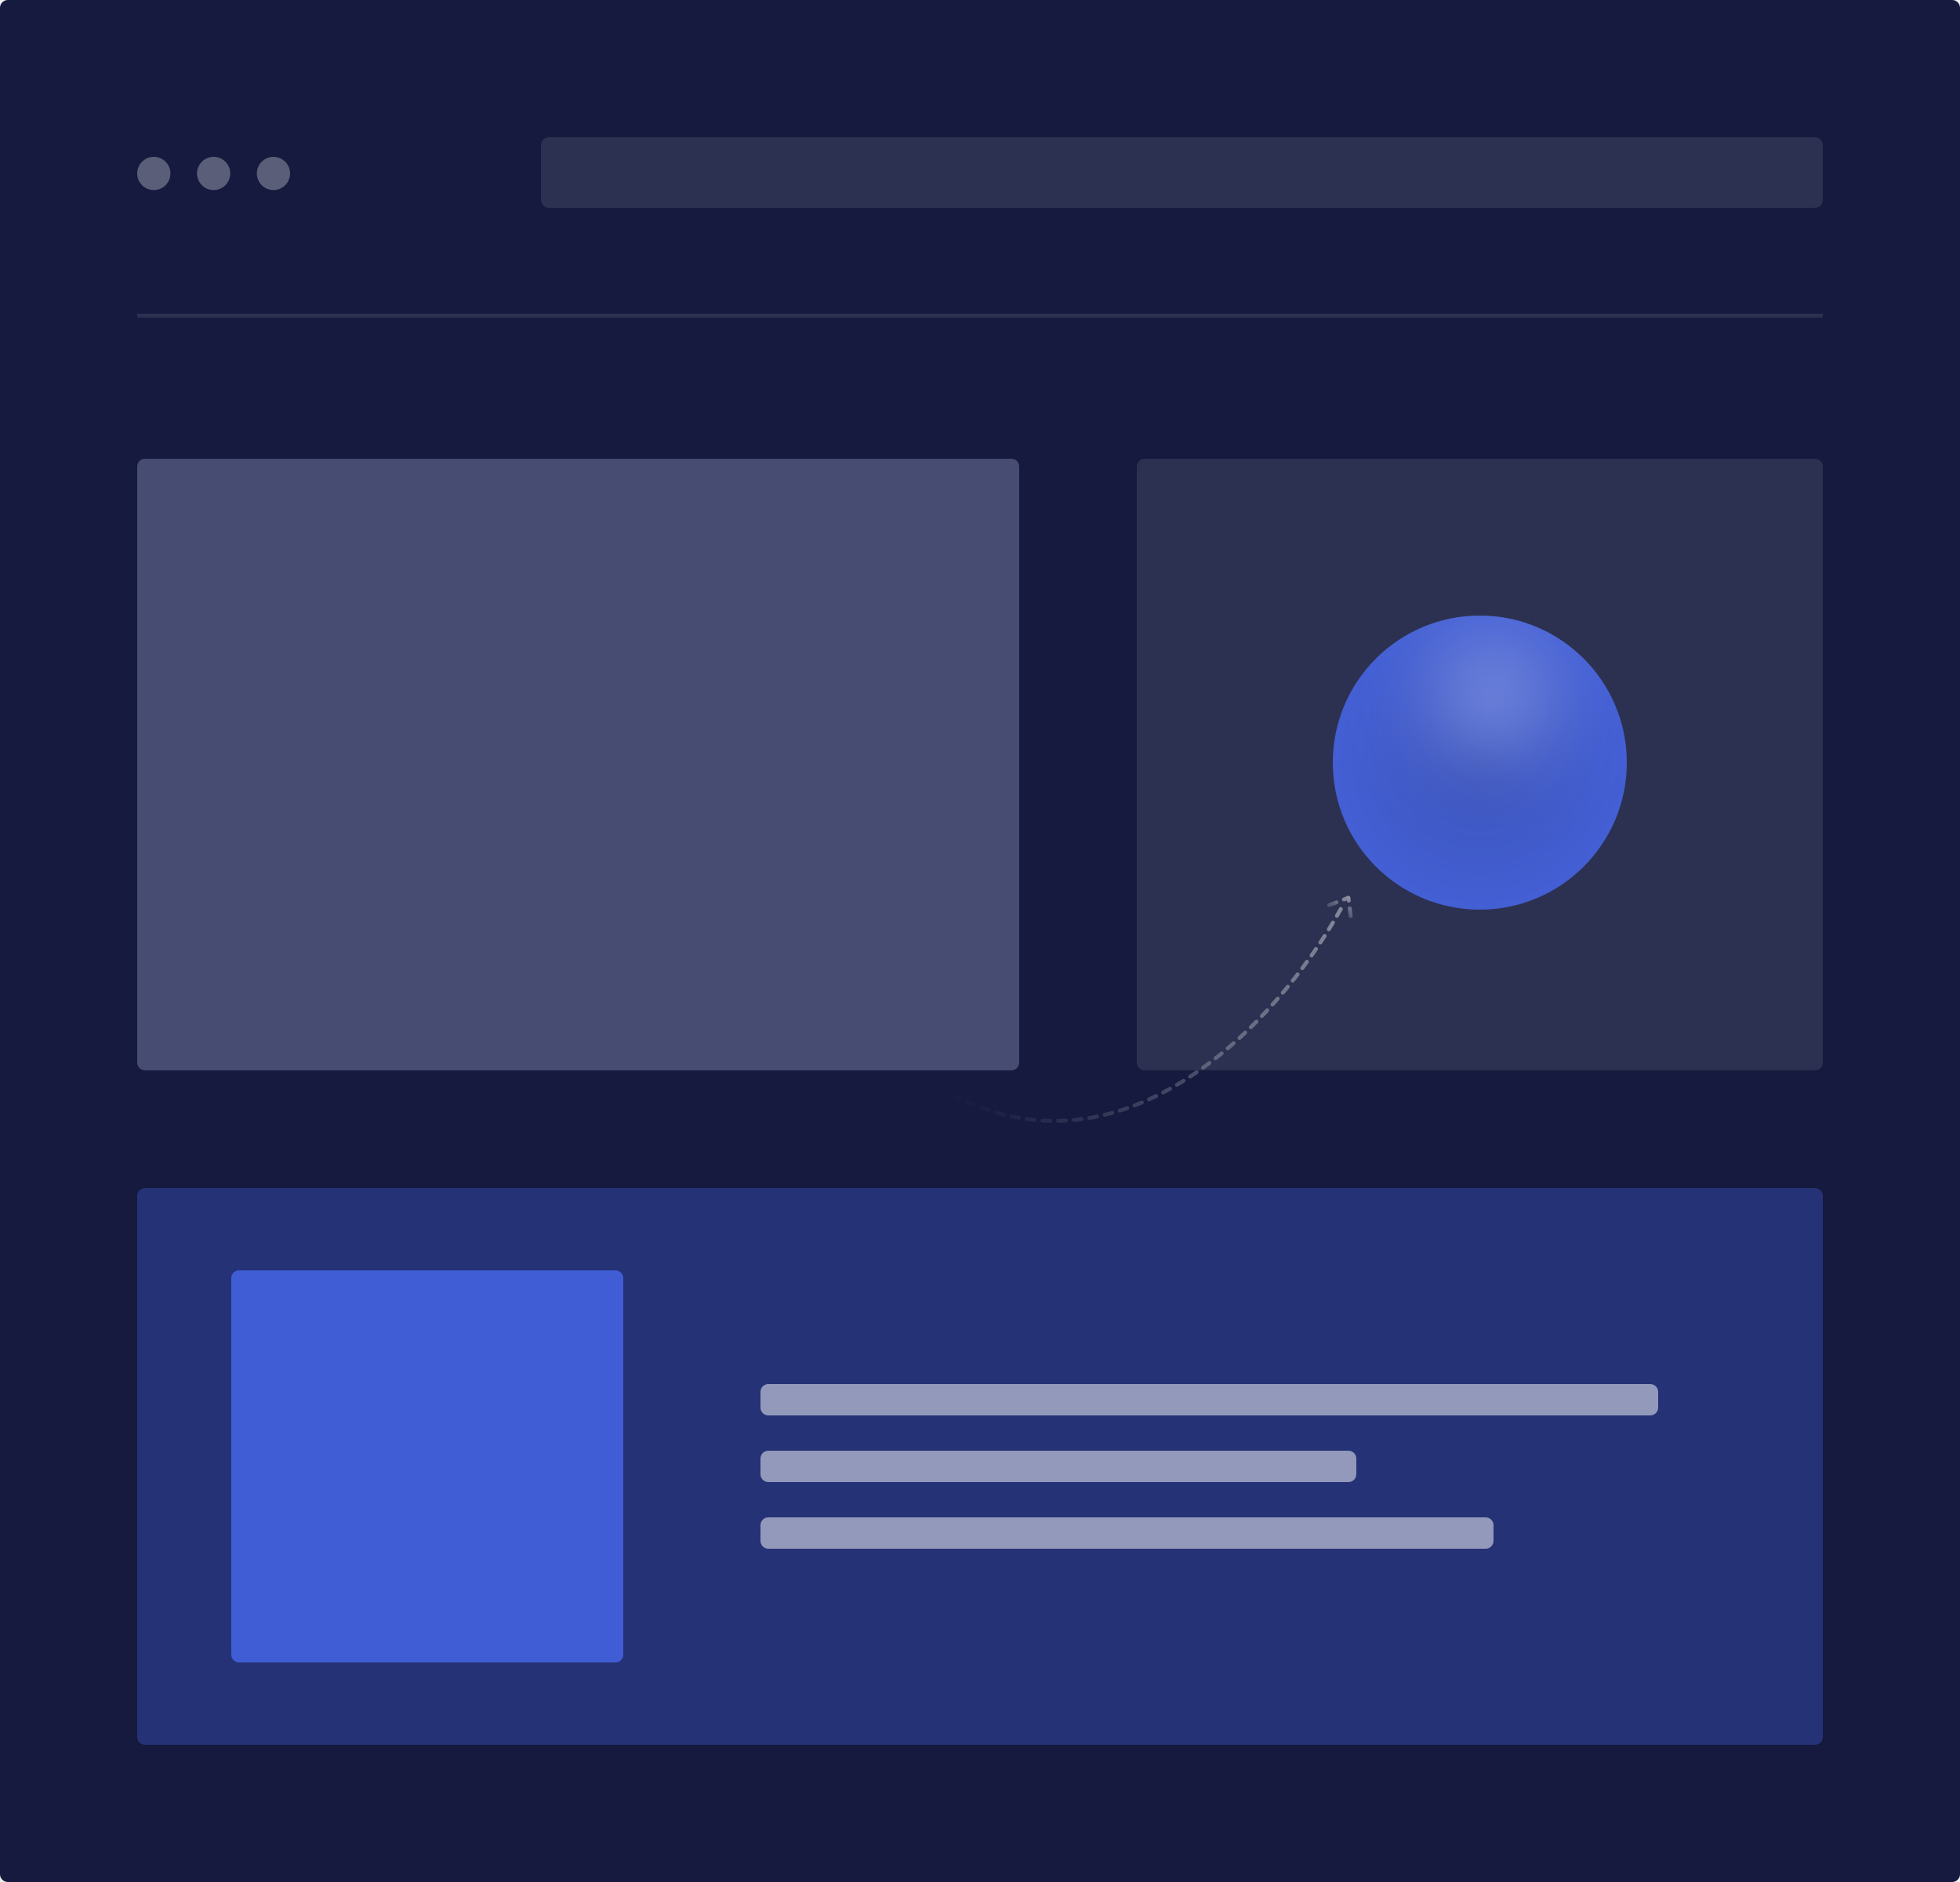
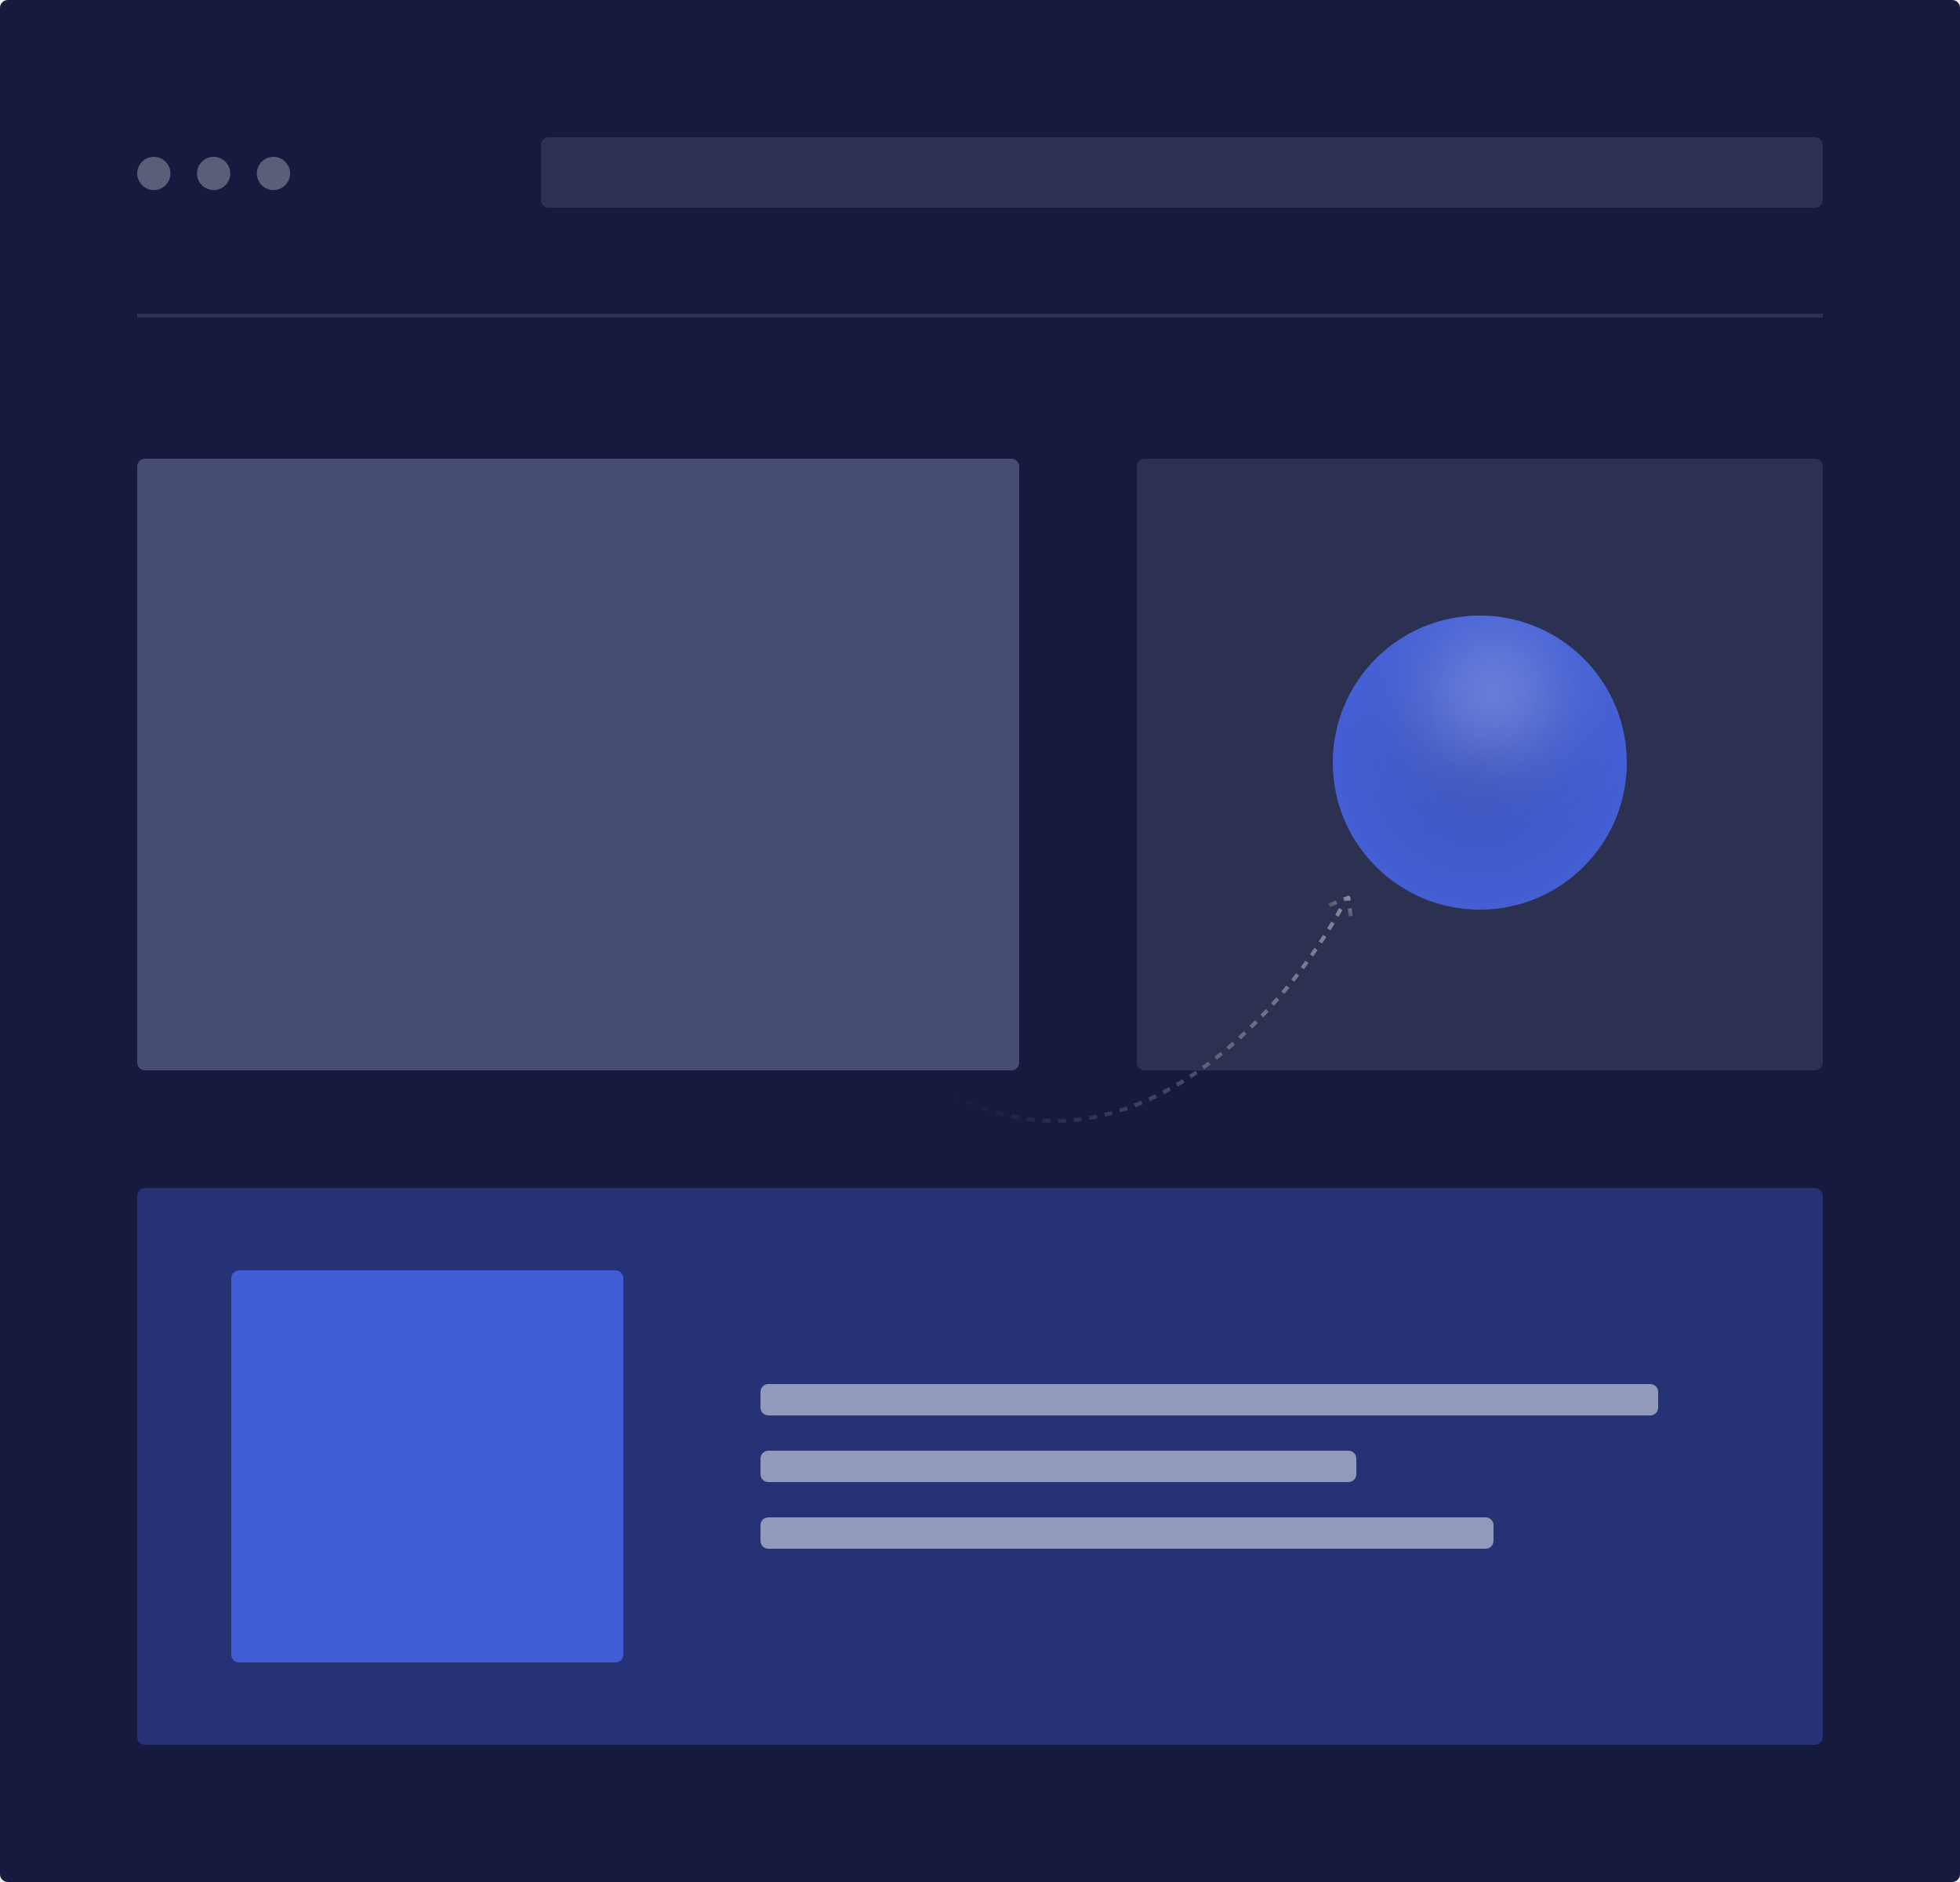
<svg xmlns="http://www.w3.org/2000/svg" xmlns:xlink="http://www.w3.org/1999/xlink" fill="none" height="480" viewBox="0 0 500 480" width="500">
  <filter id="a" color-interpolation-filters="sRGB" filterUnits="userSpaceOnUse" height="72.882" width="72.882" x="344.368" y="140.412">
    <feFlood flood-opacity="0" result="BackgroundImageFix" />
    <feBlend in="SourceGraphic" in2="BackgroundImageFix" mode="normal" result="shape" />
    <feGaussianBlur result="effect1_foregroundBlur_62:128" stdDeviation="10.5" />
  </filter>
  <radialGradient id="b" cx="0" cy="0" gradientTransform="matrix(0 40.2574 -40.2574 0 377.5 194.5)" gradientUnits="userSpaceOnUse" r="1">
    <stop offset="0" stop-opacity=".47" />
    <stop offset="1" stop-opacity="0" />
  </radialGradient>
  <linearGradient id="c">
    <stop offset="0" stop-color="#fff" stop-opacity=".48" />
    <stop offset="1" stop-color="#fff" stop-opacity="0" />
  </linearGradient>
  <linearGradient id="d" gradientUnits="userSpaceOnUse" x1="358.554" x2="242.956" xlink:href="#c" y1="226.723" y2="282.349" />
  <linearGradient id="e" gradientUnits="userSpaceOnUse" x1="343.992" x2="340.23" xlink:href="#c" y1="228.548" y2="234.571" />
  <mask id="f" height="75" maskUnits="userSpaceOnUse" width="75" x="340" y="157">
    <circle cx="377.5" cy="194.5" fill="#4a6cf7" opacity=".8" r="37.5" />
  </mask>
  <rect fill="#151a3e" height="480" rx="2" width="500" />
  <rect fill="#474c72" height="156" rx="2" width="225" x="35" y="117" />
  <path d="m35 80.5h430" opacity=".1" stroke="#fff" />
  <rect fill="#2c3151" height="156" rx="2" width="175" x="290" y="117" />
  <rect fill="#4a6cf7" height="142" opacity=".3" rx="2" width="430" x="35" y="303" />
  <rect fill="#fff" height="8" opacity=".5" rx="2" width="229" x="194" y="353" />
  <rect fill="#fff" height="8" opacity=".5" rx="2" width="152" x="194" y="370" />
  <rect fill="#fff" height="8" opacity=".5" rx="2" width="187" x="194" y="387" />
  <rect fill="#4a6cf7" fill-opacity=".73" height="100" rx="2" width="100" x="59" y="324" />
  <g fill="#fff">
    <rect height="18" opacity=".1" rx="2" width="327" x="138" y="35" />
    <circle cx="39.239" cy="44.239" opacity=".3" r="4.239" />
    <circle cx="54.5" cy="44.239" opacity=".3" r="4.239" />
    <circle cx="69.761" cy="44.239" opacity=".3" r="4.239" />
  </g>
  <circle cx="377.5" cy="194.5" fill="#4a6cf7" opacity=".8" r="37.5" />
  <g mask="url(#f)">
    <circle cx="377.5" cy="194.5" fill="url(#b)" opacity=".8" r="37.5" />
    <g filter="url(#a)" opacity=".8">
      <circle cx="380.809" cy="176.853" fill="#fff" r="15.441" />
    </g>
  </g>
-   <path d="m342.034 231.847c-17.07 30.902-64.095 81.339-115.64 35.871" stroke="url(#d)" stroke-dasharray="2 2" stroke-linecap="round" stroke-linejoin="round" />
-   <path d="m339.077 230.867 4.896-1.896.589 4.685" stroke="url(#e)" stroke-dasharray="2 2" stroke-linecap="round" stroke-linejoin="round" />
+   <path d="m342.034 231.847c-17.07 30.902-64.095 81.339-115.64 35.871" stroke="url(#d)" stroke-dasharray="2 2" strokeLinecap="round" stroke-linejoin="round" />
+   <path d="m339.077 230.867 4.896-1.896.589 4.685" stroke="url(#e)" stroke-dasharray="2 2" strokeLinecap="round" stroke-linejoin="round" />
</svg>
